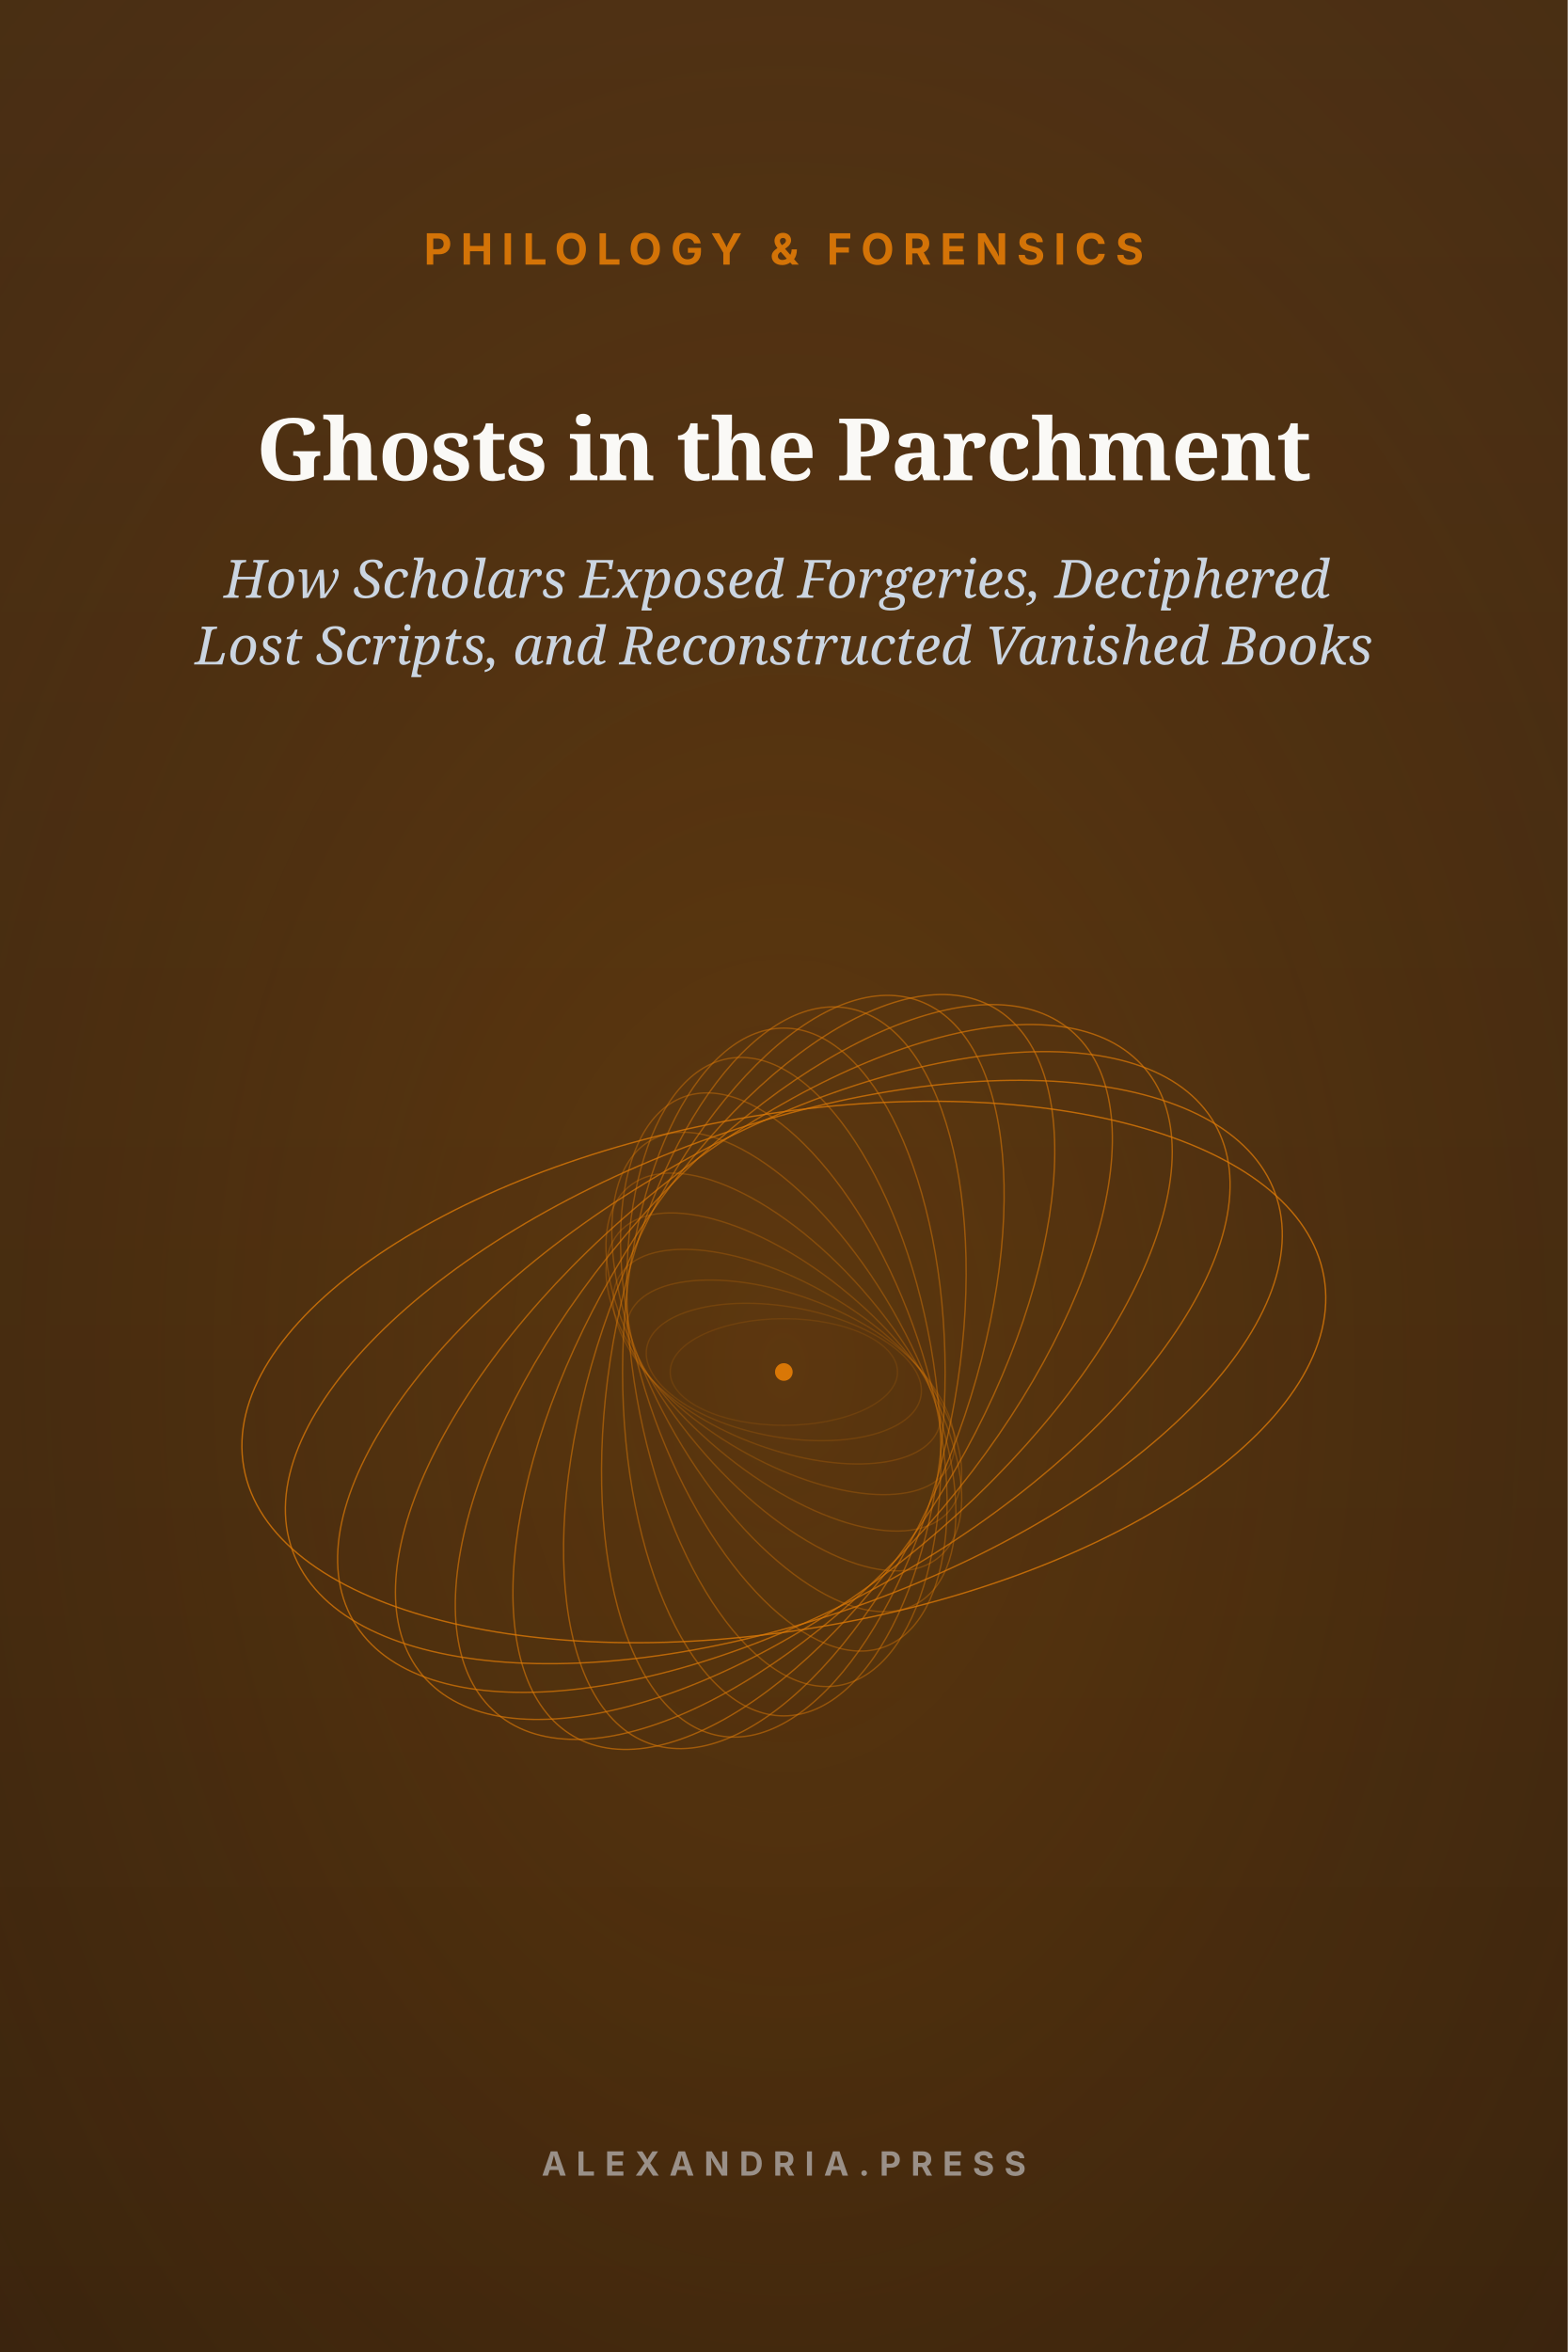
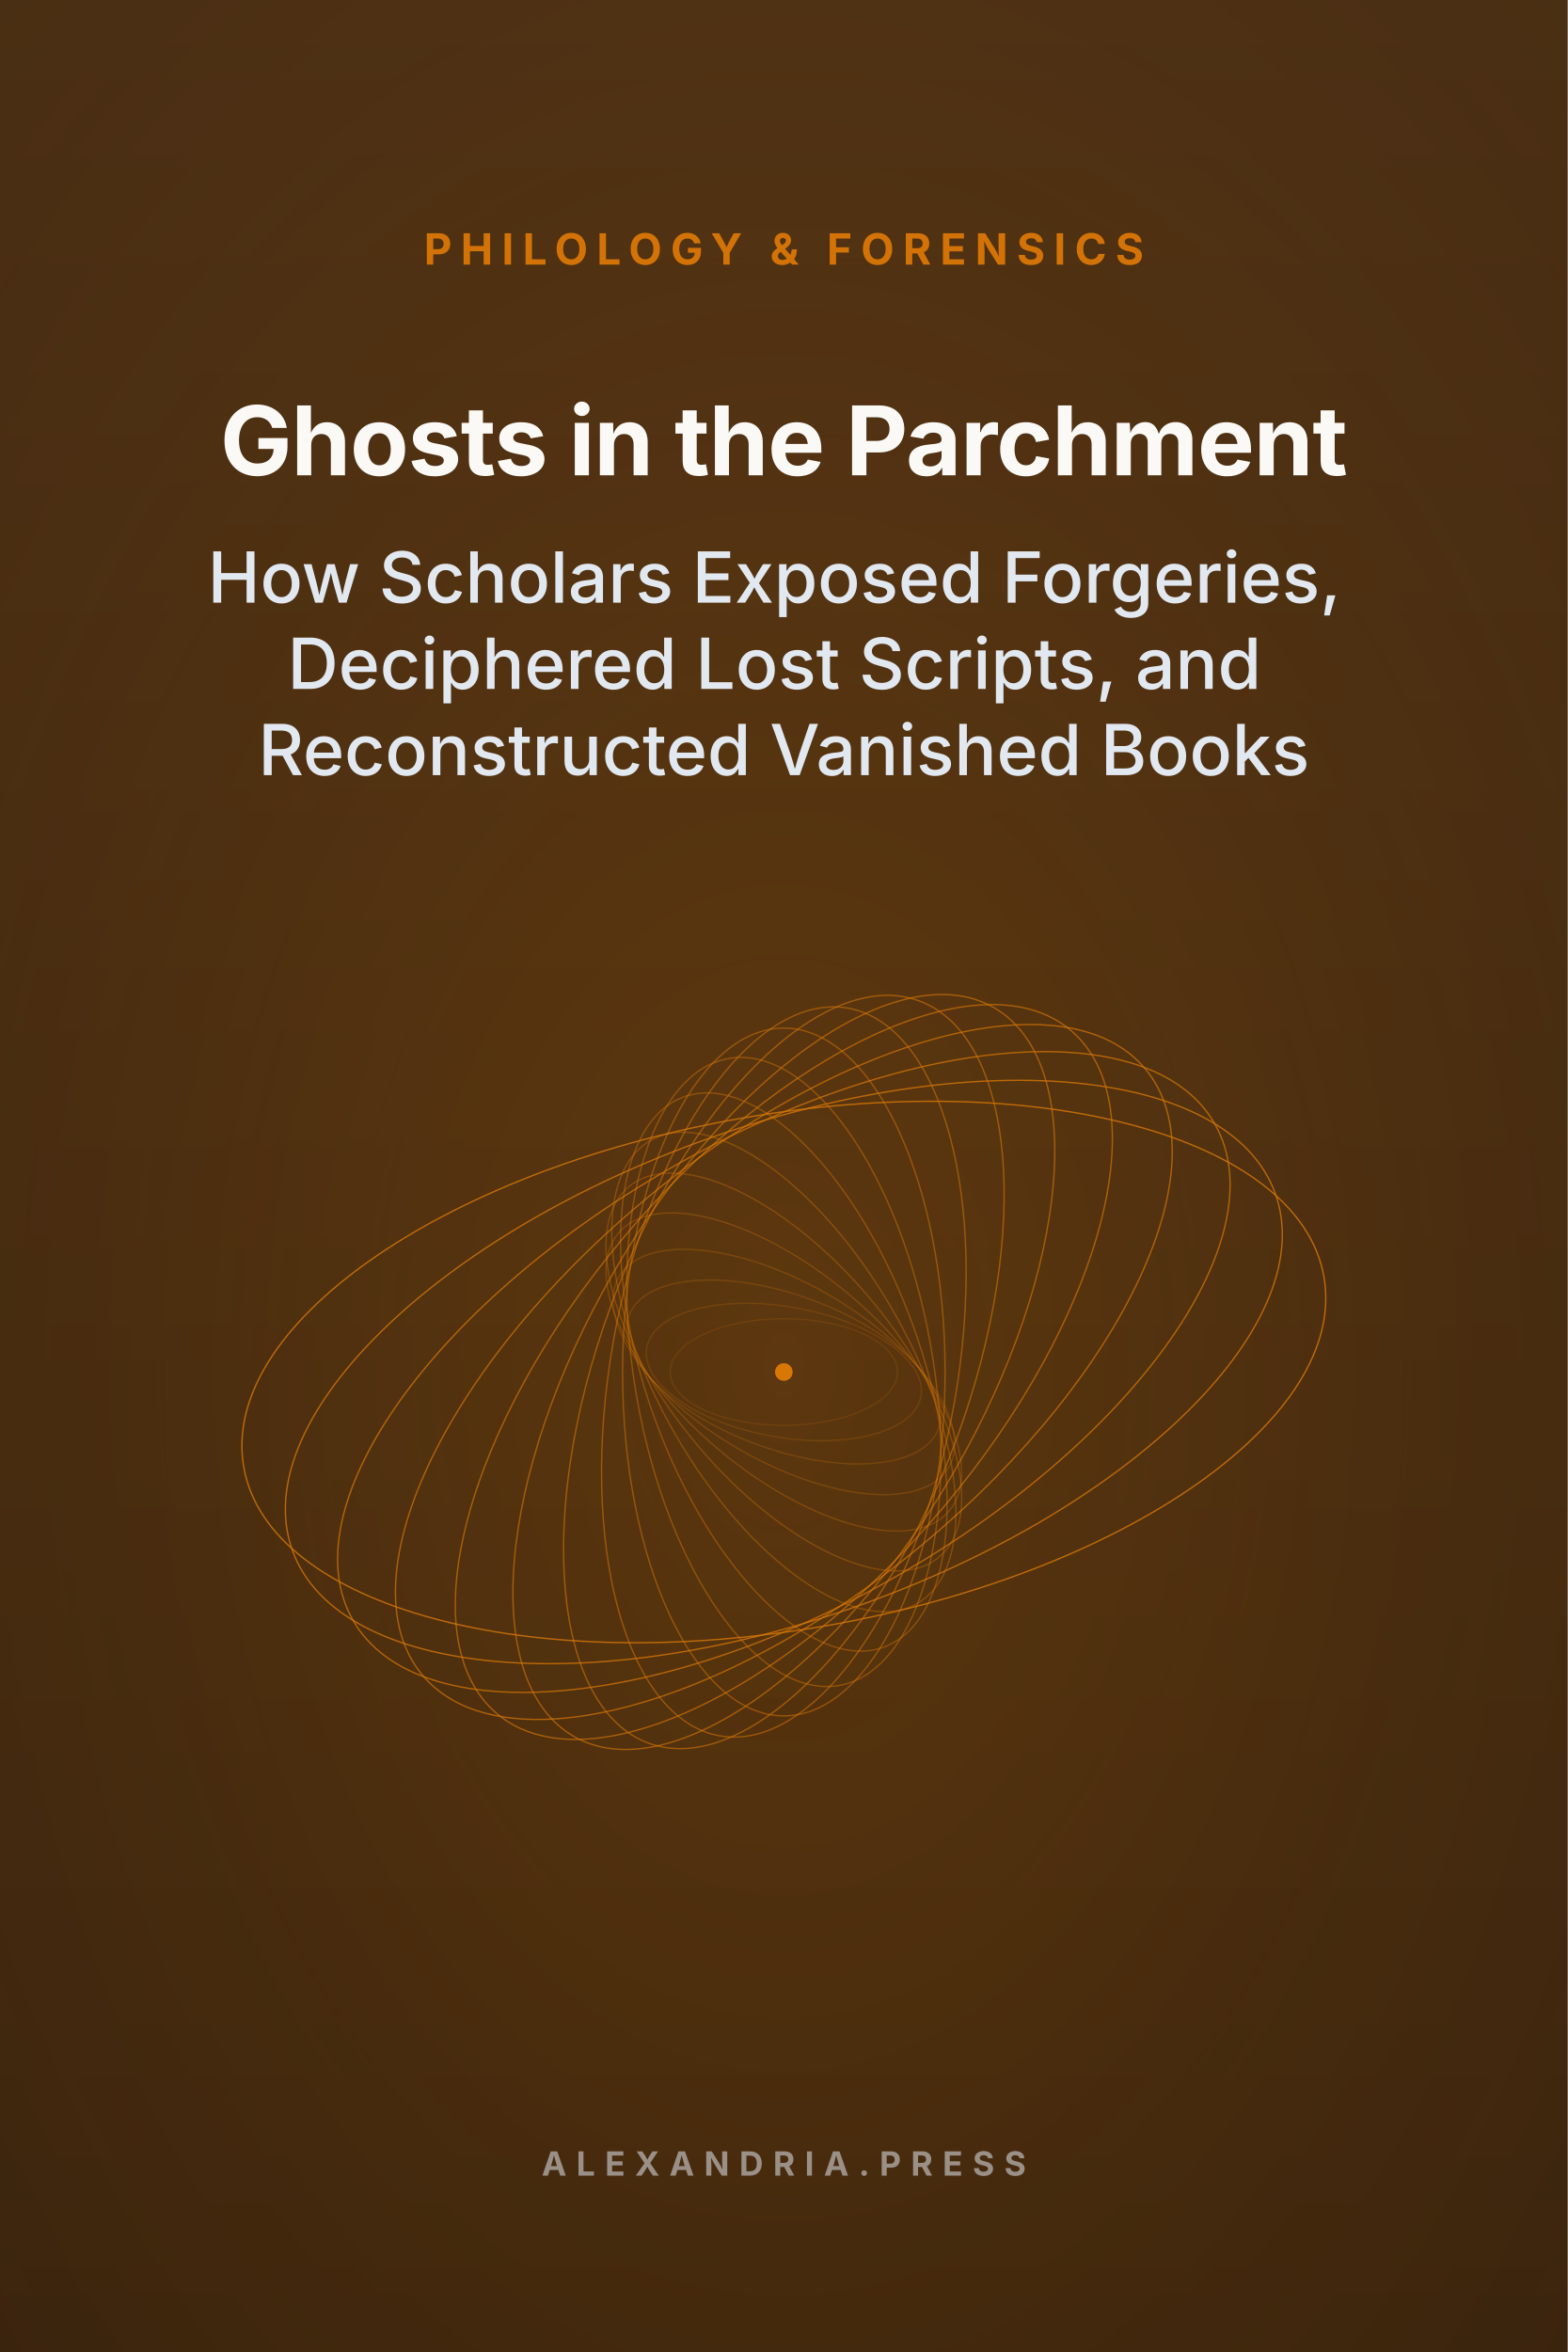
<svg xmlns="http://www.w3.org/2000/svg" viewBox="0 0 1600 2400" width="100%" height="100%">
  <defs>
    <linearGradient id="bg-ghosts-in-the-parchment" x1="0%" y1="0%" x2="0%" y2="100%">
      <stop offset="0%" stop-color="#3d2815" />
      <stop offset="60%" stop-color="#302011" />
      <stop offset="100%" stop-color="#291b0e" />
    </linearGradient>
    <radialGradient id="halo-ghosts-in-the-parchment" cx="50%" cy="58%" r="75%">
      <stop offset="0%" stop-color="#d97706" stop-opacity="0.26" />
      <stop offset="55%" stop-color="#d97706" stop-opacity="0.15" />
      <stop offset="100%" stop-color="#d97706" stop-opacity="0.08" />
    </radialGradient>
  </defs>
  <rect width="1600" height="2400" fill="url(#bg-ghosts-in-the-parchment)" />
  <rect width="1600" height="2400" fill="url(#halo-ghosts-in-the-parchment)" />
  <g text-anchor="middle" font-family="'Inter', -apple-system, sans-serif">
    <text x="800" y="270" font-size="44" font-weight="700" letter-spacing="9" fill="#d97706" opacity="0.95">PHILOLOGY &amp; FORENSICS</text>
  </g>
  <g text-anchor="middle">
-     <text x="800" y="490" font-family="'Literata', Georgia, serif" font-size="88" font-weight="700" letter-spacing="-0.01em" fill="#faf9f6">
+     <text x="800" y="485" font-family="'Inter', -apple-system, BlinkMacSystemFont, 'Segoe UI', sans-serif" font-size="98" font-weight="700" letter-spacing="-0.01em" fill="#faf9f6">
      Ghosts in the Parchment
    </text>
-     <text x="800" y="610" font-family="'Literata', Georgia, serif" font-size="54" font-weight="400" font-style="italic" fill="#cbd5e1">
-       <tspan x="800" dy="0">How Scholars Exposed Forgeries, Deciphered</tspan>
-       <tspan x="800" dy="68">Lost Scripts, and Reconstructed Vanished Books</tspan>
+     <text x="800" y="615" font-family="'Inter', -apple-system, BlinkMacSystemFont, 'Segoe UI', sans-serif" font-size="72" font-weight="500" fill="#e2e8f0">
+       <tspan x="800" dy="0">How Scholars Exposed Forgeries,</tspan>
+       <tspan x="800" dy="88">Deciphered Lost Scripts, and</tspan>
+       <tspan x="800" dy="88">Reconstructed Vanished Books</tspan>
    </text>
  </g>
  <g class="emblem-harmonic">
    <ellipse cx="800" cy="1400" rx="116.0" ry="54.4" transform="rotate(0 800 1400)" stroke="#d97706" stroke-width="1.4" fill="none" opacity="0.16" />
    <ellipse cx="800" cy="1400" rx="142.1" ry="66.6" transform="rotate(10 800 1400)" stroke="#d97706" stroke-width="1.4" fill="none" opacity="0.20" />
    <ellipse cx="800" cy="1400" rx="168.2" ry="78.9" transform="rotate(20 800 1400)" stroke="#d97706" stroke-width="1.4" fill="none" opacity="0.24" />
    <ellipse cx="800" cy="1400" rx="194.3" ry="91.1" transform="rotate(30 800 1400)" stroke="#d97706" stroke-width="1.4" fill="none" opacity="0.27" />
    <ellipse cx="800" cy="1400" rx="220.4" ry="103.4" transform="rotate(40 800 1400)" stroke="#d97706" stroke-width="1.4" fill="none" opacity="0.31" />
    <ellipse cx="800" cy="1400" rx="246.5" ry="115.6" transform="rotate(50 800 1400)" stroke="#d97706" stroke-width="1.4" fill="none" opacity="0.35" />
    <ellipse cx="800" cy="1400" rx="272.6" ry="127.8" transform="rotate(60 800 1400)" stroke="#d97706" stroke-width="1.4" fill="none" opacity="0.39" />
    <ellipse cx="800" cy="1400" rx="298.7" ry="140.1" transform="rotate(70 800 1400)" stroke="#d97706" stroke-width="1.4" fill="none" opacity="0.43" />
    <ellipse cx="800" cy="1400" rx="324.8" ry="152.3" transform="rotate(80 800 1400)" stroke="#d97706" stroke-width="1.4" fill="none" opacity="0.46" />
    <ellipse cx="800" cy="1400" rx="350.9" ry="164.6" transform="rotate(90 800 1400)" stroke="#d97706" stroke-width="1.4" fill="none" opacity="0.50" />
    <ellipse cx="800" cy="1400" rx="377.0" ry="176.8" transform="rotate(100 800 1400)" stroke="#d97706" stroke-width="1.4" fill="none" opacity="0.54" />
    <ellipse cx="800" cy="1400" rx="403.1" ry="189.0" transform="rotate(110 800 1400)" stroke="#d97706" stroke-width="1.4" fill="none" opacity="0.58" />
    <ellipse cx="800" cy="1400" rx="429.2" ry="201.3" transform="rotate(120 800 1400)" stroke="#d97706" stroke-width="1.4" fill="none" opacity="0.62" />
    <ellipse cx="800" cy="1400" rx="455.3" ry="213.5" transform="rotate(130 800 1400)" stroke="#d97706" stroke-width="1.4" fill="none" opacity="0.65" />
    <ellipse cx="800" cy="1400" rx="481.4" ry="225.8" transform="rotate(140 800 1400)" stroke="#d97706" stroke-width="1.4" fill="none" opacity="0.69" />
    <ellipse cx="800" cy="1400" rx="507.5" ry="238.0" transform="rotate(150 800 1400)" stroke="#d97706" stroke-width="1.4" fill="none" opacity="0.73" />
    <ellipse cx="800" cy="1400" rx="533.6" ry="250.2" transform="rotate(160 800 1400)" stroke="#d97706" stroke-width="1.4" fill="none" opacity="0.77" />
    <ellipse cx="800" cy="1400" rx="559.7" ry="262.5" transform="rotate(170 800 1400)" stroke="#d97706" stroke-width="1.4" fill="none" opacity="0.81" />
    <circle cx="800" cy="1400" r="9" fill="#d97706" />
  </g>
  <g text-anchor="middle" font-family="'Inter', -apple-system, sans-serif">
    <text x="800" y="2220" font-size="34" font-weight="700" letter-spacing="10" fill="#a8a29e" opacity="0.85">ALEXANDRIA.PRESS</text>
  </g>
</svg>
